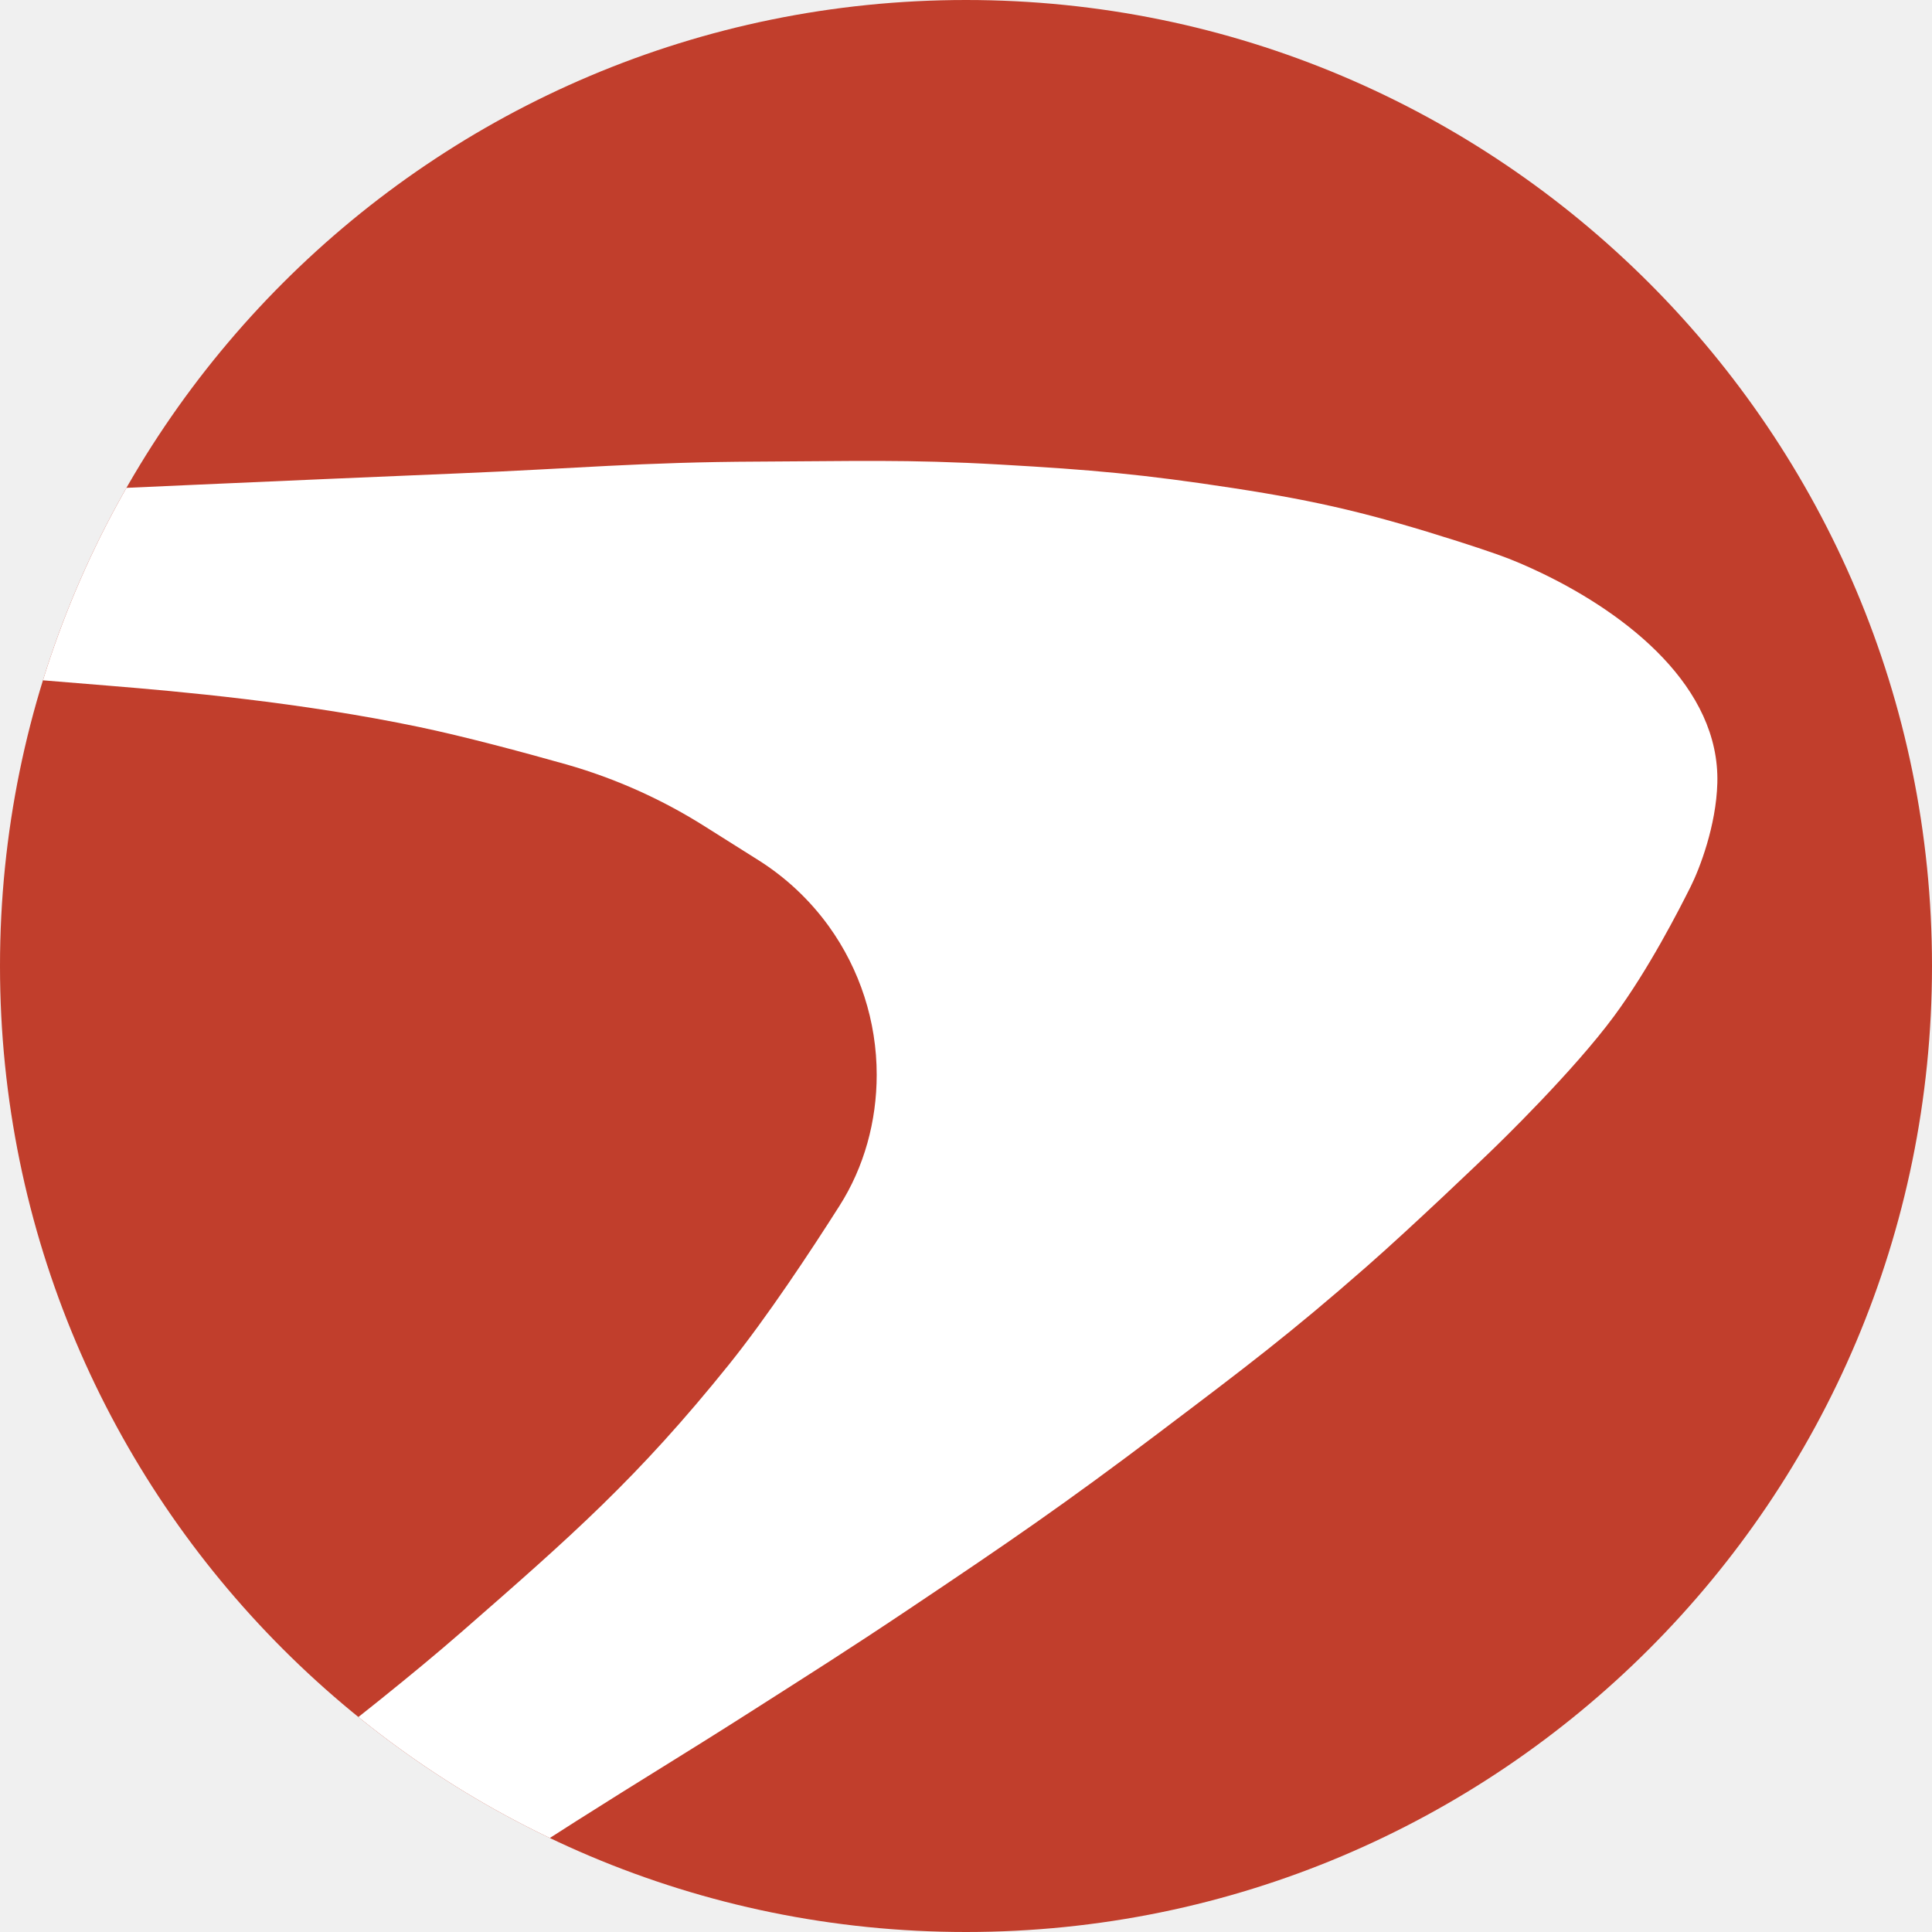
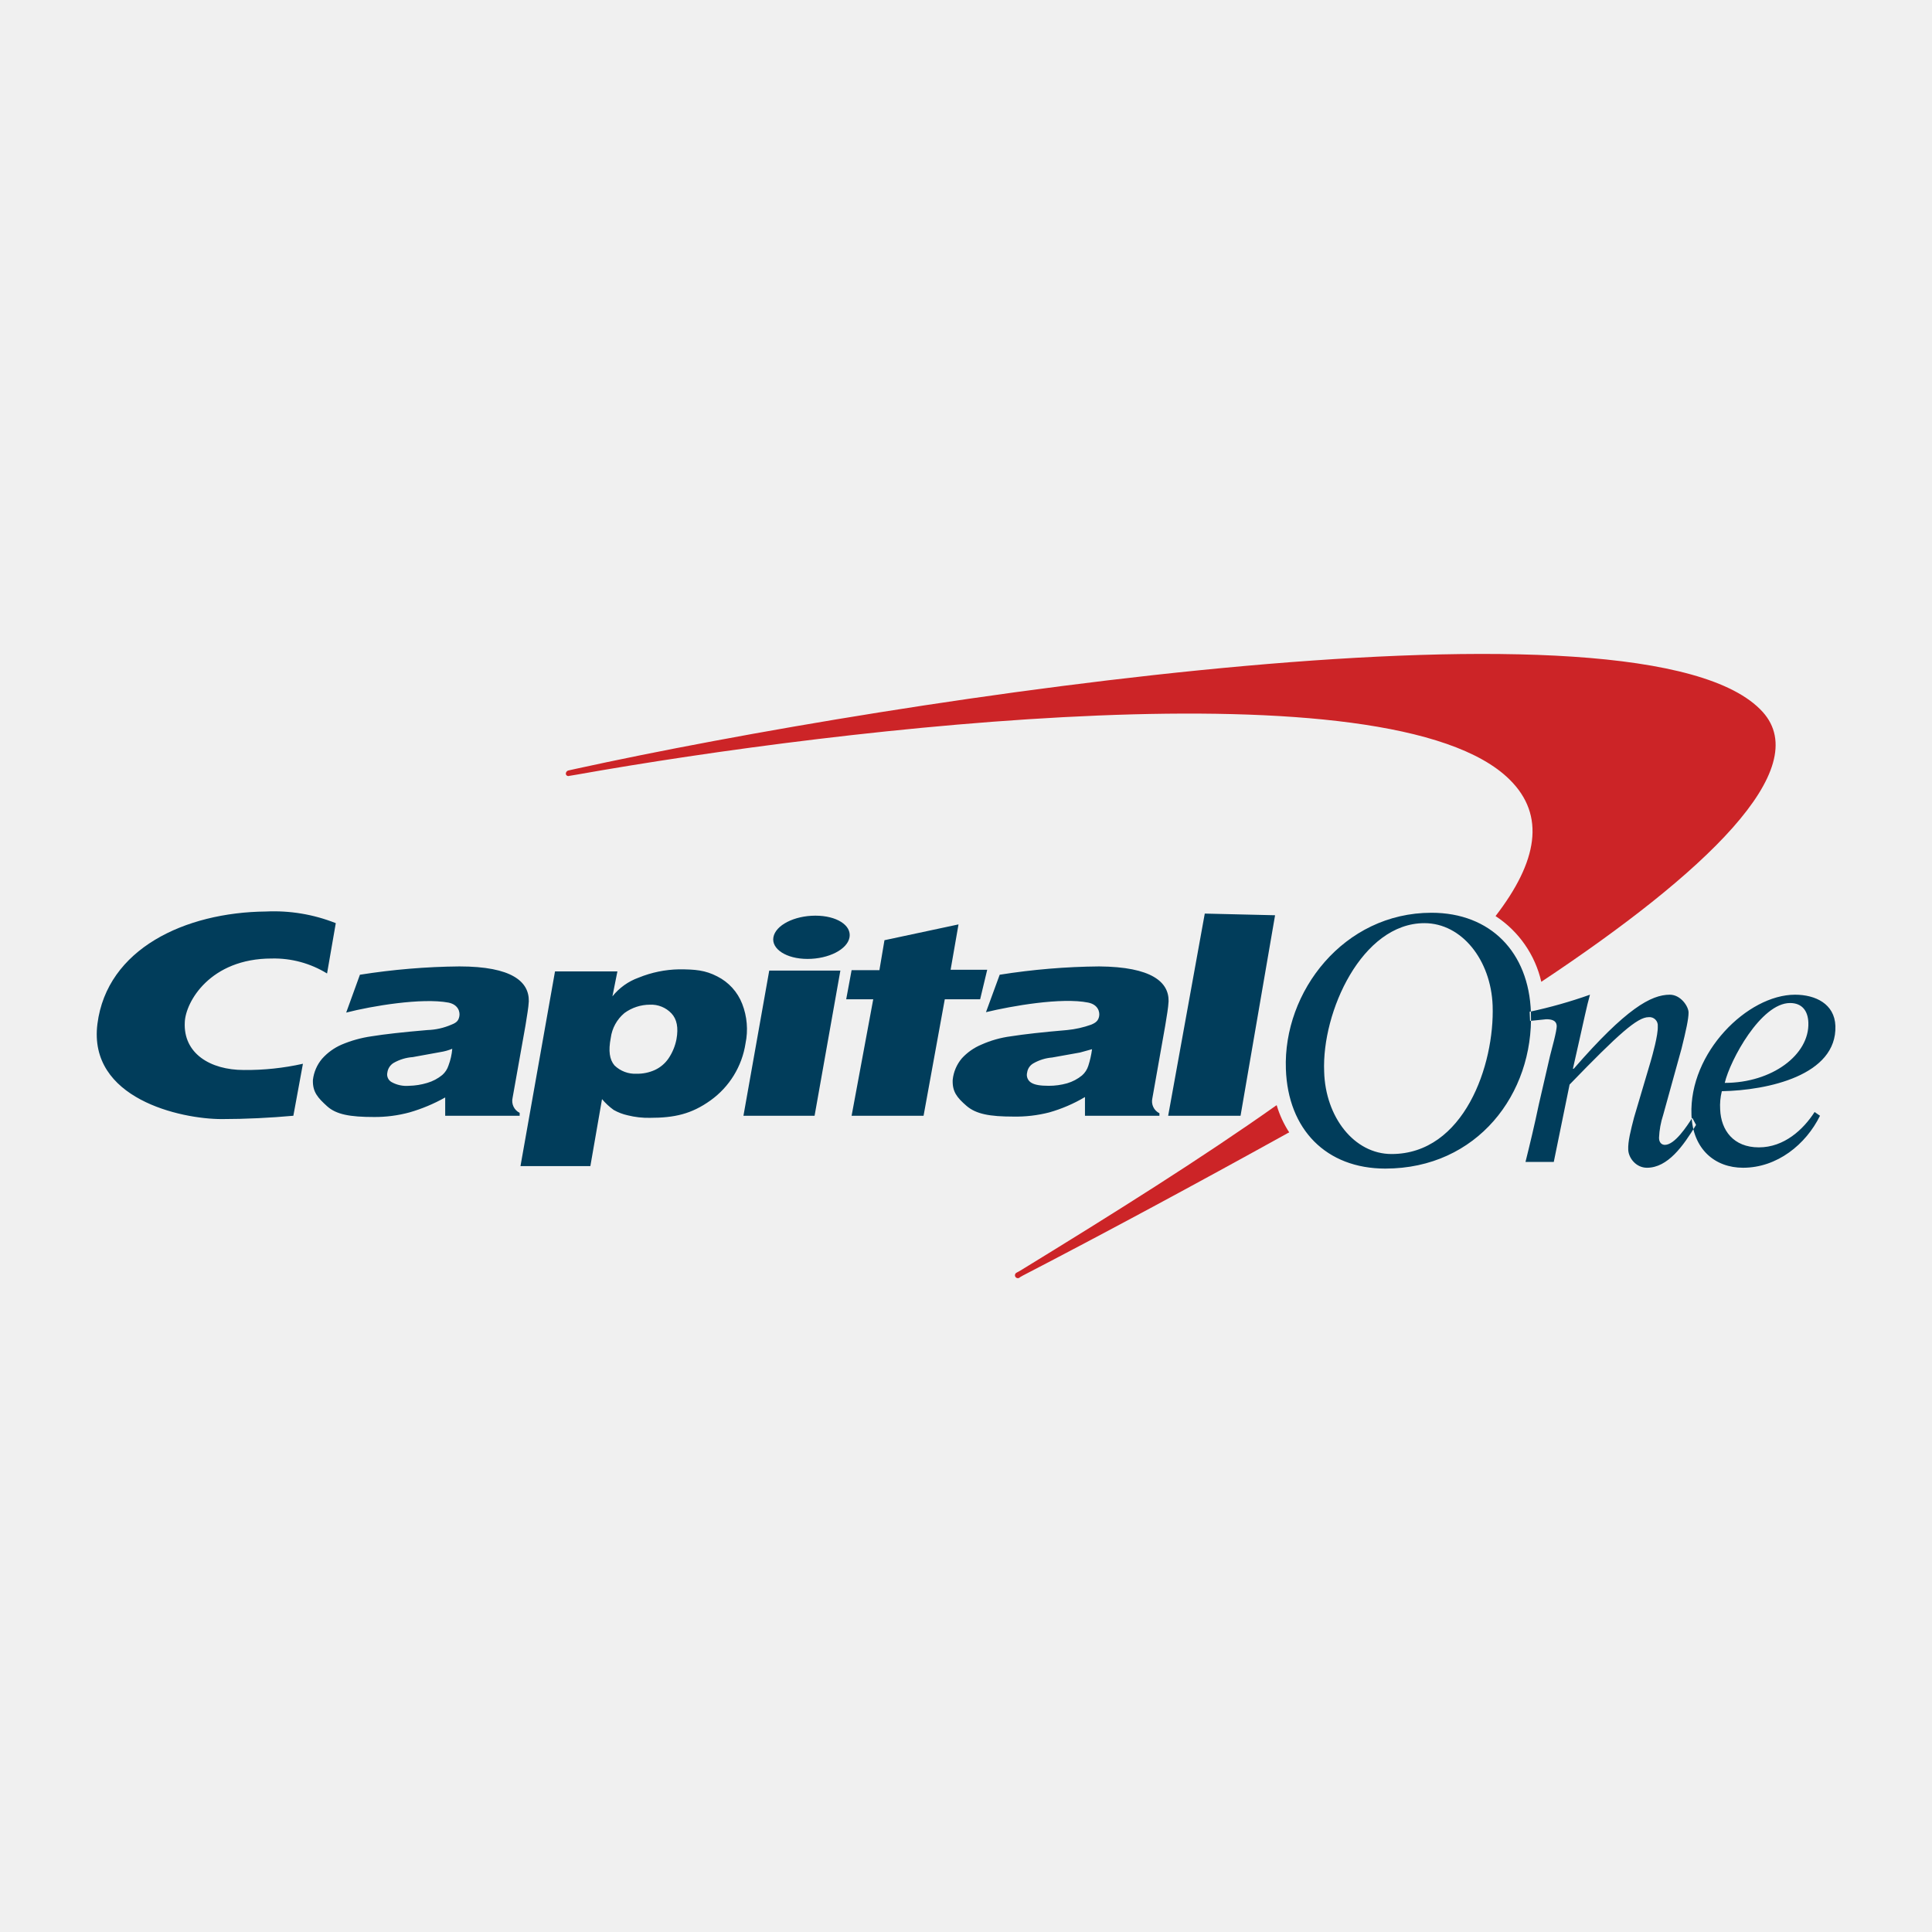
- <svg xmlns="http://www.w3.org/2000/svg" width="54" height="54">
-   <g clip-path="url(#a)">
-     <path fill="#c13e2c" d="M27 0a27 27 0 0 1 27 27 27 27 0 0 1-27 27A27 27 0 0 1 0 27 27 27 0 0 1 27 0" />
-     <g clip-path="url(#b)">
-       <path fill="#fff" d="M3.069 19.168-6 18.426l7.502-4.699s6.883-.313 11.295-.495c3.283-.135 5.122-.317 8.409-.33 2.641-.01 4.124-.068 6.76.083 2.549.145 3.989.272 6.513.659 2.409.37 3.869.723 6.266 1.484.432.138.723.235 1.102.367.406.142.831.325 1.253.528 2.411 1.162 4.973 3.19 4.9 5.865-.033 1.195-.495 2.391-.742 2.886-.33.659-1.173 2.312-2.144 3.627-1.139 1.544-3.219 3.559-3.443 3.774l-.039.038c-.216.208-2.135 2.049-3.443 3.196-2.128 1.865-3.417 2.838-5.637 4.515l-.134.102c-2.673 2.019-4.224 3.082-7.008 4.946-1.721 1.153-2.705 1.771-4.451 2.886-1.891 1.206-2.972 1.848-4.865 3.05-1.258.8-3.215 2.061-3.215 2.061l-2.143 1.484-4.947-3.215s4.431-3.285 7.09-5.606l.011-.009c3.08-2.69 4.927-4.303 7.492-7.493 1.054-1.313 2.25-3.118 3.08-4.424.695-1.09 1.042-2.371 1.042-3.664a7.1 7.1 0 0 0-1.34-4.155 7.1 7.1 0 0 0-1.966-1.845l-1.47-.926a14.9 14.9 0 0 0-3.883-1.746c-1.258-.355-2.86-.784-4.12-1.048-3.338-.699-6.76-.999-8.656-1.154" />
+ <svg xmlns="http://www.w3.org/2000/svg" version="1.1" viewBox="0 0 240 240">
+   <g transform="translate(12 81.244) scale(0.516746)">
+     <path d="M283.7,108.5h-.1c-17.8,12.6-38.8,25.8-61.5,39.7l-.9.5a.7.7,0,1,0,.8,1.1l.7-.4c19.3-10,41.4-21.9,63.6-34.2l.4-.2A24.7,24.7,0,0,1,283.7,108.5ZM400.5,13.9c-28-30.9-208.6-3.1-285.3,13.7l-1.8.4a.8.8,0,0,0-.6.8.6.6,0,0,0,.8.5l1.8-.3C179,17.7,311.3,2,339.7,30.2c8.7,8.6,6.7,19.7-3.4,32.8a25.7,25.7,0,0,1,11,15.8C386.6,52.7,413,27.7,400.5,13.9Z" fill="#cc2427" />
+     <g fill="#013d5b">
+       <path d="m133 84.3a10.4 10.4 0 0 0-6.1 2 9.4 9.4 0 0 0-3.3 6c-0.6 3.1-0.3 5.2 0.9 6.6a7.1 7.1 0 0 0 5.3 2 10.2 10.2 0 0 0 4.4-0.9 8.1 8.1 0 0 0 3.3-2.8 12.5 12.5 0 0 0 1.9-4.6c0.5-2.8 0.1-4.8-1.2-6.2a6.7 6.7 0 0 0-5.2-2.1zm-31.1 38.8 8.3-46.8h15l-1.2 6a14.2 14.2 0 0 1 6.3-4.5 27 27 0 0 1 9.7-2c3.9 0 6.3 0.2 9.2 1.7a12.4 12.4 0 0 1 6 6.6 16.8 16.8 0 0 1 0.8 9.5 20.7 20.7 0 0 1-8.4 13.7c-4.6 3.3-8.7 4.2-14.6 4.2a20.4 20.4 0 0 1-5.3-0.6 12.1 12.1 0 0 1-3.4-1.3 15.5 15.5 0 0 1-2.8-2.6l-2.8 16.1zm173.1-12.1h-17.4l8.8-48.6 16.9 0.4zm-86.8-35.1 1.2-7.1 17.8-3.8-1.9 10.9h8.8l-1.7 7.1h-8.5l-5.1 28h-17.3l5.2-28h-6.5l1.3-7h6.7zm-138.6 22.6a62.3 62.3 0 0 1-14.2 1.5c-8.1 0-14.6-4-14.2-11.5 0.2-4.9 6.1-15.3 20.9-15.3a24.3 24.3 0 0 1 13.3 3.6l2.1-12.1a40.3 40.3 0 0 0-16.8-2.8c-19.5 0.2-38.2 9-40.5 27s20 22.9 29.9 22.9c5.7 0 11.7-0.3 17.2-0.8zm189.7-3.5-2.9 0.8-6.7 1.2a10.8 10.8 0 0 0-4.5 1.4 3 3 0 0 0-1.5 2.2 2.2 2.2 0 0 0 0.9 2.4c0.9 0.6 2.3 0.8 4.3 0.8a16.1 16.1 0 0 0 4.4-0.6 10.2 10.2 0 0 0 3.6-1.9 5.1 5.1 0 0 0 1.5-2.3 22.4 22.4 0 0 0 0.9-4zm18.4-11.5c-0.1 1.7-0.4 3.3-0.8 5.8l-3.1 17.5a3.2 3.2 0 0 0 1.7 3.6v0.6h-17.9v-4.5a36 36 0 0 1-8.6 3.7 32.2 32.2 0 0 1-8.6 1c-5.7 0-9-0.6-11.3-2.6s-3.4-3.4-3.3-6.2a9.5 9.5 0 0 1 2.2-5.2 13.3 13.3 0 0 1 4.7-3.3 25.4 25.4 0 0 1 7.1-2c3.2-0.5 7.6-1 13.5-1.5a24 24 0 0 0 5.8-1.3c1.2-0.5 1.7-1 1.9-2s-0.2-2.8-2.6-3.3c-6.4-1.3-18.4 0.8-24.6 2.3l3.3-9a161.7 161.7 0 0 1 23.9-2c12.7 0.1 16.8 3.8 16.7 8.4zm-102.2 27.5 6.2-34.9h17.1l-6.2 34.9zm7.2-42.9c0.5-2.9 5-5.2 10.1-5.2s8.7 2.3 8.2 5.2-5 5.2-10.1 5.2-8.7-2.4-8.2-5.2zm-77.2 26.8a13 13 0 0 1-2.9 0.8l-6.6 1.2a10.8 10.8 0 0 0-4.6 1.4 3.2 3.2 0 0 0-1.5 2.3 2.1 2.1 0 0 0 1 2.3 7.3 7.3 0 0 0 4.2 0.9 16.2 16.2 0 0 0 4.4-0.7 10.2 10.2 0 0 0 3.6-1.9 5.1 5.1 0 0 0 1.5-2.3 14.7 14.7 0 0 0 0.9-4zm18.4-11.4c-0.1 1.7-0.4 3.2-0.8 5.8l-3.1 17.4a3.2 3.2 0 0 0 1.7 3.6v0.7h-17.9v-4.4a40.2 40.2 0 0 1-8.6 3.6 31.8 31.8 0 0 1-8.5 1.1c-5.8 0-9.1-0.6-11.3-2.6s-3.5-3.4-3.4-6.3a9.6 9.6 0 0 1 2.2-5.1 13.5 13.5 0 0 1 4.7-3.4 28.9 28.9 0 0 1 7.2-2c3.1-0.5 7.5-1 13.4-1.5a15.7 15.7 0 0 0 5.8-1.3c1.3-0.5 1.7-1 1.9-2s-0.2-2.8-2.6-3.3c-6.4-1.2-18.4 0.8-24.6 2.4l3.3-9.1a162.8 162.8 0 0 1 23.9-2c12.7 0 16.8 3.7 16.7 8.4z" />
+       <path d="m344.6 88.2 3.9-0.4c1.3 0 2.4 0.3 2.5 1.5s-1.3 6-1.6 7.3l-2.7 11.7c-1 4.8-2.2 9.8-3.2 13.8h6.8l3.8-18.6c11.8-12.2 16.3-16.2 19-16.2a2 2 0 0 1 2.2 2.2c0.1 2.1-1.3 7-1.7 8.4l-4 13.5c-0.8 3.1-1.5 5.8-1.4 7.8s1.9 4.3 4.5 4.3c5 0 8.7-5.2 11.8-10.3l-0.9-1.7c-1.3 2-4.2 6.5-6.6 6.5-0.7 0-1.4-0.5-1.4-1.7a20.5 20.5 0 0 1 1-5.5l4.4-15.9c1.1-4.4 1.7-7.2 1.7-8.7s-1.9-4.3-4.5-4.3c-4.5 0-10.5 3.3-23.1 17.8h-0.2l1.6-7.1c0.9-3.9 1.7-7.9 2.5-10.7a114.5 114.5 0 0 1-14.5 4.1zm66.9 0.4c-0.1-2.8-1.5-4.7-4.4-4.7-7 0-14.4 13.7-15.7 19.2 11.4 0 20.4-6.8 20.1-14.5zm1.5 21.5 1.3 0.9c-3.4 6.9-10.3 12.5-18.5 12.5-6.7 0-12.1-4.4-12.4-12.7-0.6-15 13.5-28.9 24.9-28.9 4.9 0 9.5 2.2 9.7 7.5 0.4 11.9-16.3 15.5-27.3 15.7a14.3 14.3 0 0 0-0.4 4.4c0.2 5 3.2 9.1 9.3 9.1s10.7-4.3 13.4-8.5zm-117.9-9.7c0.3 10.9 7.2 19.8 16.2 19.8 17.4 0 24.8-21.4 24.3-35.7-0.4-10.9-7.4-19.8-16.4-19.8-15 0-24.7 21.3-24.1 35.7zm-9.2-0.6c-0.7-18.6 13.9-37.6 35-37.6 14.2 0 23.4 9.5 23.9 23.9 0.7 19.6-12.9 37.6-35 37.6-14.2 0-23.4-9.4-23.9-23.9z" />
    </g>
  </g>
-   <defs>
-     <clipPath id="a">
-       <path d="M0 0h54v54H0z" />
-     </clipPath>
-     <clipPath id="b">
-       <path d="M27 0a27 27 0 0 1 27 27 27 27 0 0 1-27 27A27 27 0 0 1 0 27 27 27 0 0 1 27 0" />
-     </clipPath>
-   </defs>
</svg>
